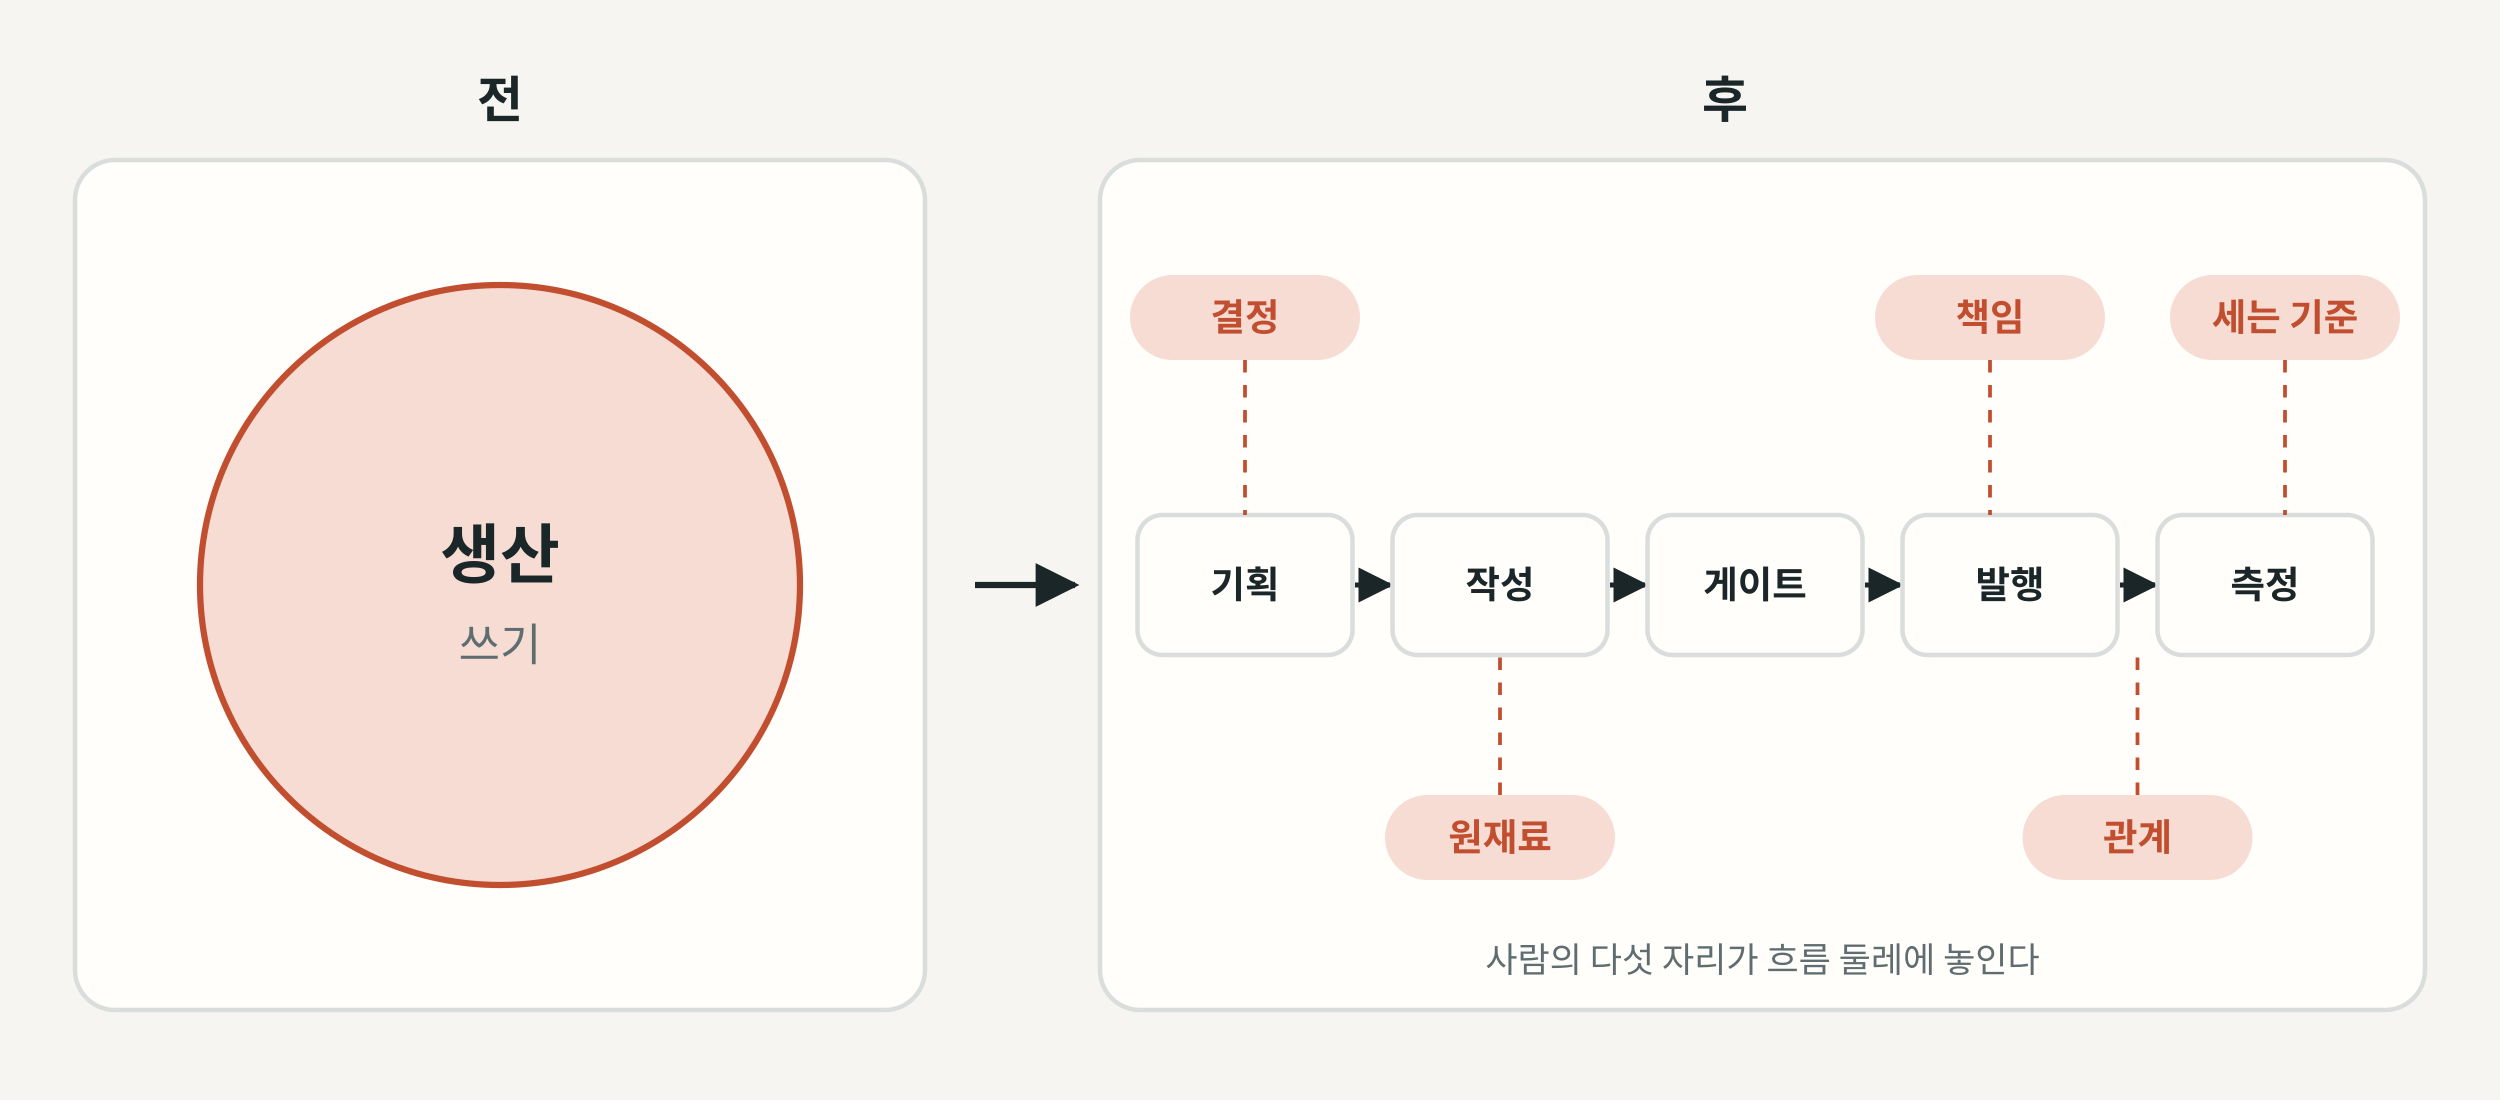
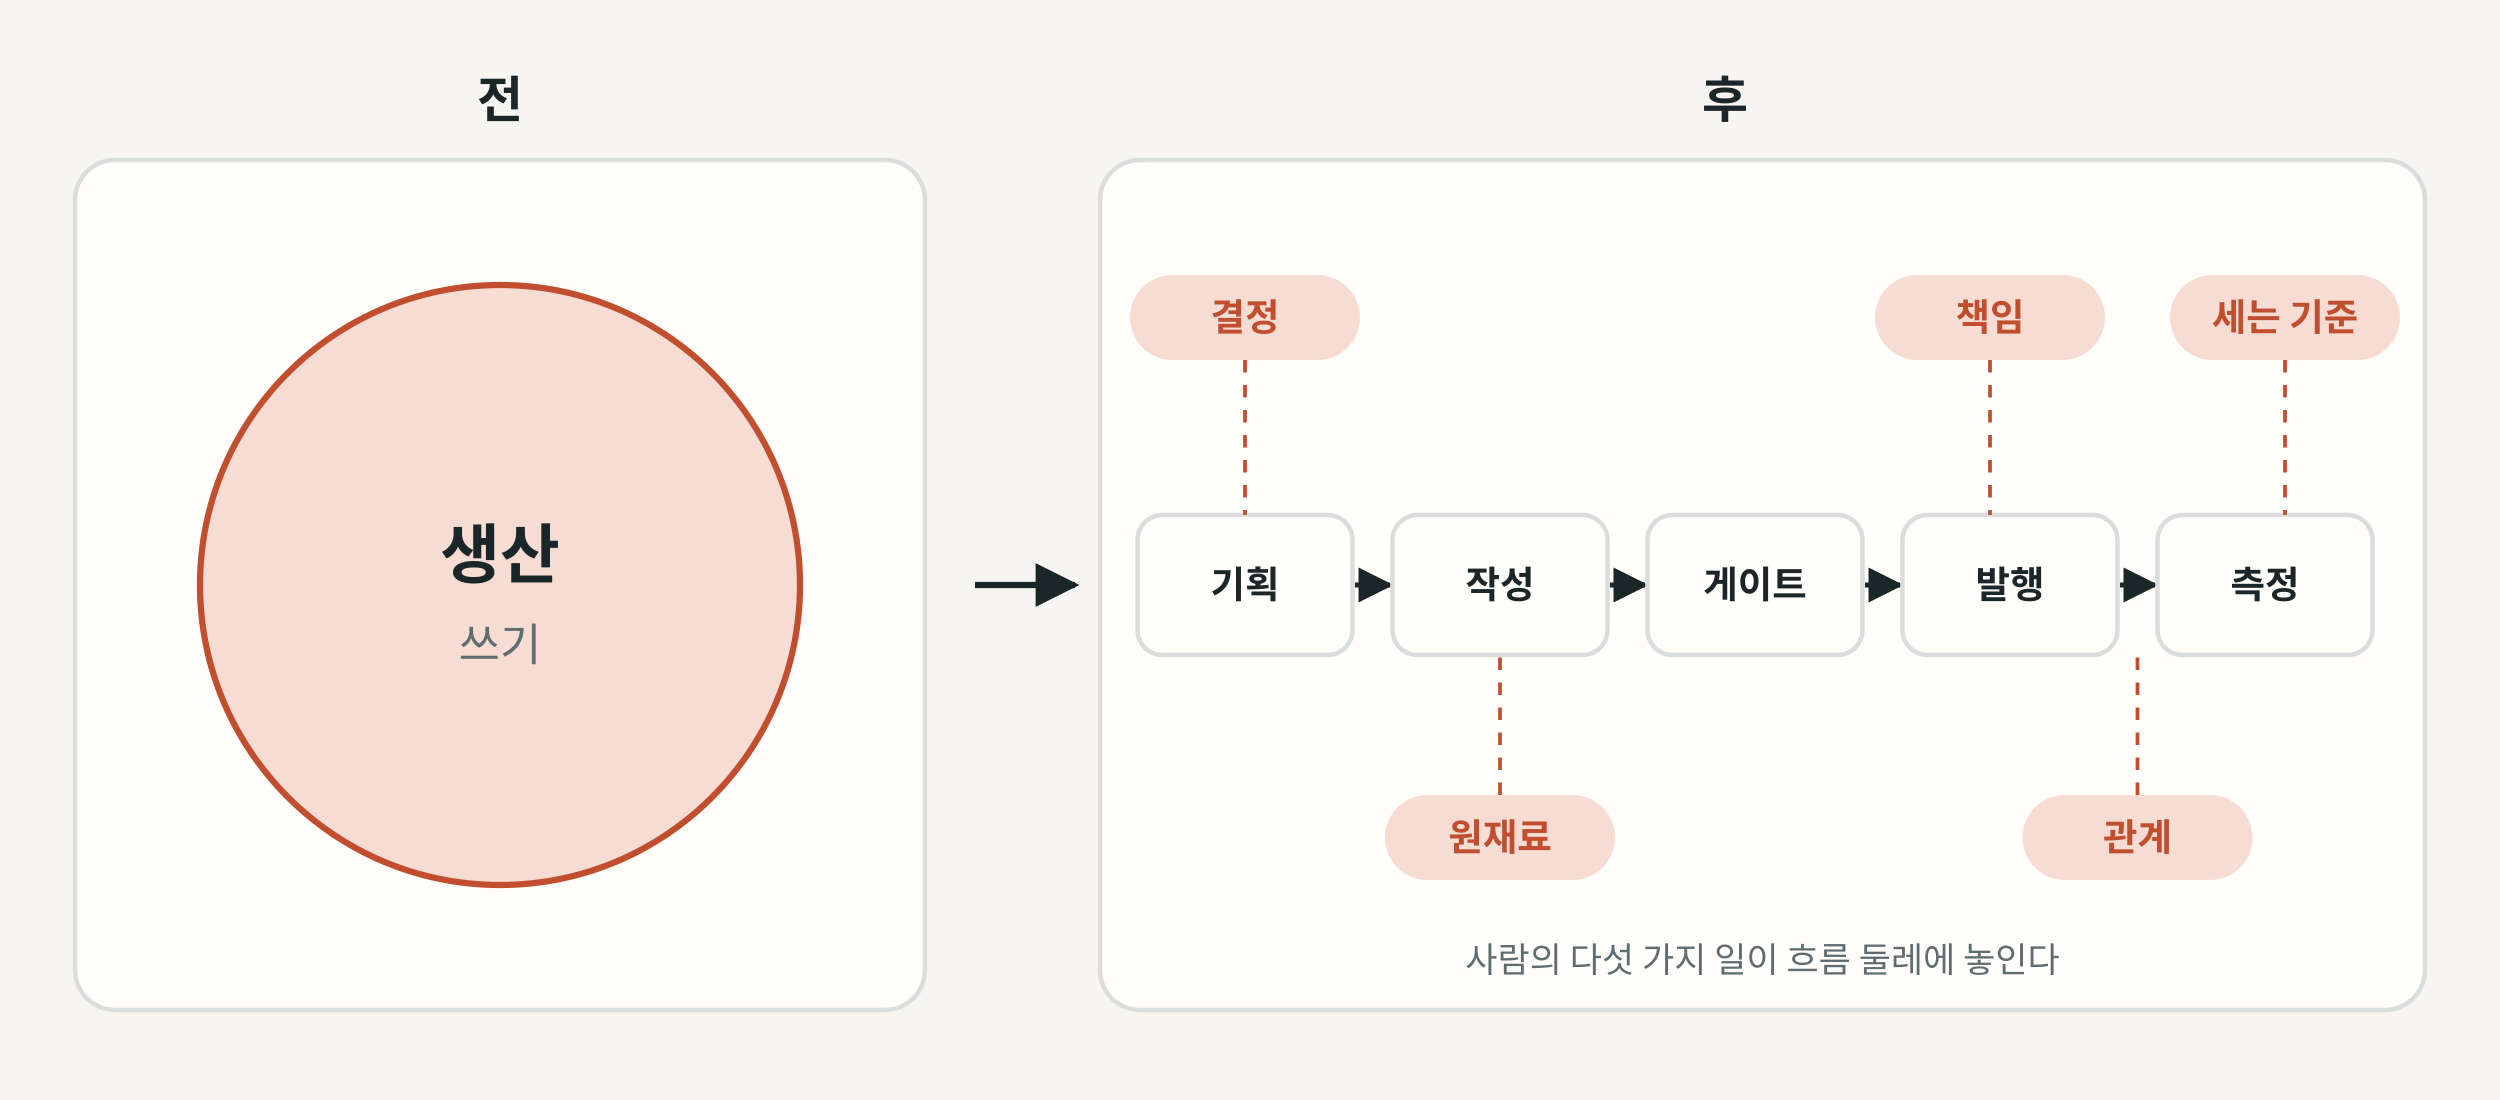
- <svg xmlns="http://www.w3.org/2000/svg" viewBox="0 0 1000 440" role="img" aria-label="사람의 일이 놓인 자리, 전과 후" font-family="Pretendard,'Apple SD Gothic Neo','Noto Sans KR',sans-serif">
+ <svg xmlns="http://www.w3.org/2000/svg" viewBox="0 0 1000 440" role="img" aria-label="사람의 일이 놓인 곳, 전과 후" font-family="Pretendard,'Apple SD Gothic Neo','Noto Sans KR',sans-serif">
  <defs>
    <marker id="mi" viewBox="0 0 10 10" refX="9" refY="5" markerWidth="7" markerHeight="7" orient="auto-start-reverse">
      <path d="M0,0L10,5L0,10z" fill="#1b2629" />
    </marker>
    <marker id="mc" viewBox="0 0 10 10" refX="9" refY="5" markerWidth="8" markerHeight="8" orient="auto-start-reverse">
      <path d="M0,0L10,5L0,10z" fill="#c24e30" />
    </marker>
  </defs>
  <rect width="1000" height="440" fill="#f7f5f1" />
  <text fill="#1b2629" font-size="20" font-weight="700" text-anchor="middle" dominant-baseline="middle">
    <tspan x="200.0" y="40.0">전</tspan>
  </text>
  <rect x="30" y="64" width="340" height="340" rx="16" fill="#fffefb" stroke="#d9dedc" stroke-width="1.8" />
  <circle cx="200" cy="234" r="120" fill="#f6dcd3" stroke="#c24e30" stroke-width="2.5" />
  <text fill="#1b2629" font-size="26" font-weight="700" text-anchor="middle" dominant-baseline="middle">
    <tspan x="200.0" y="222.0">생산</tspan>
  </text>
  <text fill="#5f6d70" font-size="18" font-weight="400" text-anchor="middle" dominant-baseline="middle">
    <tspan x="200.0" y="258.0">쓰기</tspan>
  </text>
  <path d="M390,234 L430,234" fill="none" stroke="#1b2629" stroke-width="2.5" marker-end="url(#mi)" />
  <text fill="#1b2629" font-size="20" font-weight="700" text-anchor="middle" dominant-baseline="middle">
    <tspan x="690.0" y="40.0">후</tspan>
  </text>
  <rect x="440" y="64" width="530" height="340" rx="16" fill="#fffefb" stroke="#d9dedc" stroke-width="1.8" />
  <rect x="455" y="206" width="86" height="56" rx="10" fill="#fffefb" stroke="#d9dedc" stroke-width="1.8" />
  <text x="498.0" y="239.2" fill="#1b2629" font-size="15" font-weight="700" text-anchor="middle">기획</text>
  <path d="M542,234.0 L556,234.0" fill="none" stroke="#1b2629" stroke-width="2" marker-end="url(#mi)" />
  <rect x="557" y="206" width="86" height="56" rx="10" fill="#fffefb" stroke="#d9dedc" stroke-width="1.8" />
  <text x="600.0" y="239.2" fill="#1b2629" font-size="15" font-weight="700" text-anchor="middle">작성</text>
  <path d="M644,234.0 L658,234.0" fill="none" stroke="#1b2629" stroke-width="2" marker-end="url(#mi)" />
  <rect x="659" y="206" width="86" height="56" rx="10" fill="#fffefb" stroke="#d9dedc" stroke-width="1.8" />
  <text x="702.0" y="239.2" fill="#1b2629" font-size="15" font-weight="700" text-anchor="middle">게이트</text>
  <path d="M746,234.0 L760,234.0" fill="none" stroke="#1b2629" stroke-width="2" marker-end="url(#mi)" />
  <rect x="761" y="206" width="86" height="56" rx="10" fill="#fffefb" stroke="#d9dedc" stroke-width="1.8" />
  <text x="804.0" y="239.2" fill="#1b2629" font-size="15" font-weight="700" text-anchor="middle">발행</text>
  <path d="M848,234.0 L862,234.0" fill="none" stroke="#1b2629" stroke-width="2" marker-end="url(#mi)" />
  <rect x="863" y="206" width="86" height="56" rx="10" fill="#fffefb" stroke="#d9dedc" stroke-width="1.8" />
  <text x="906.0" y="239.2" fill="#1b2629" font-size="15" font-weight="700" text-anchor="middle">측정</text>
  <line x1="498.0" y1="144" x2="498.0" y2="206" stroke="#c24e30" stroke-width="1.5" stroke-dasharray="5 5" />
  <rect x="452.0" y="110" width="92" height="34" rx="17.0" fill="#f6dcd3" />
  <text fill="#c24e30" font-size="15" font-weight="700" text-anchor="middle" dominant-baseline="middle">
    <tspan x="498.0" y="127.0">결정</tspan>
  </text>
  <line x1="600.0" y1="318" x2="600.0" y2="262" stroke="#c24e30" stroke-width="1.5" stroke-dasharray="5 5" />
  <rect x="554.0" y="318" width="92" height="34" rx="17.0" fill="#f6dcd3" />
  <text fill="#c24e30" font-size="15" font-weight="700" text-anchor="middle" dominant-baseline="middle">
    <tspan x="600.0" y="335.0">원재료</tspan>
  </text>
  <line x1="796.0" y1="144" x2="796.0" y2="206" stroke="#c24e30" stroke-width="1.5" stroke-dasharray="5 5" />
  <rect x="750.0" y="110" width="92" height="34" rx="17.0" fill="#f6dcd3" />
  <text fill="#c24e30" font-size="15" font-weight="700" text-anchor="middle" dominant-baseline="middle">
    <tspan x="796.0" y="127.0">책임</tspan>
  </text>
  <line x1="855.0" y1="318" x2="855.0" y2="262" stroke="#c24e30" stroke-width="1.5" stroke-dasharray="5 5" />
  <rect x="809.0" y="318" width="92" height="34" rx="17.0" fill="#f6dcd3" />
  <text fill="#c24e30" font-size="15" font-weight="700" text-anchor="middle" dominant-baseline="middle">
    <tspan x="855.0" y="335.0">관계</tspan>
  </text>
  <line x1="914.0" y1="144" x2="914.0" y2="206" stroke="#c24e30" stroke-width="1.5" stroke-dasharray="5 5" />
  <rect x="868.0" y="110" width="92" height="34" rx="17.0" fill="#f6dcd3" />
  <text fill="#c24e30" font-size="15" font-weight="700" text-anchor="middle" dominant-baseline="middle">
    <tspan x="914.0" y="127.0">세는 기준</tspan>
  </text>
  <text fill="#5f6d70" font-size="14" font-weight="400" text-anchor="middle" dominant-baseline="middle">
-     <tspan x="705.0" y="384.0">사람의 다섯 자리가 흐름 둘레에 놓인다</tspan>
+     <tspan x="705.0" y="384.0">사람의 다섯 가지 일이 흐름 둘레에 놓인다</tspan>
  </text>
</svg>
